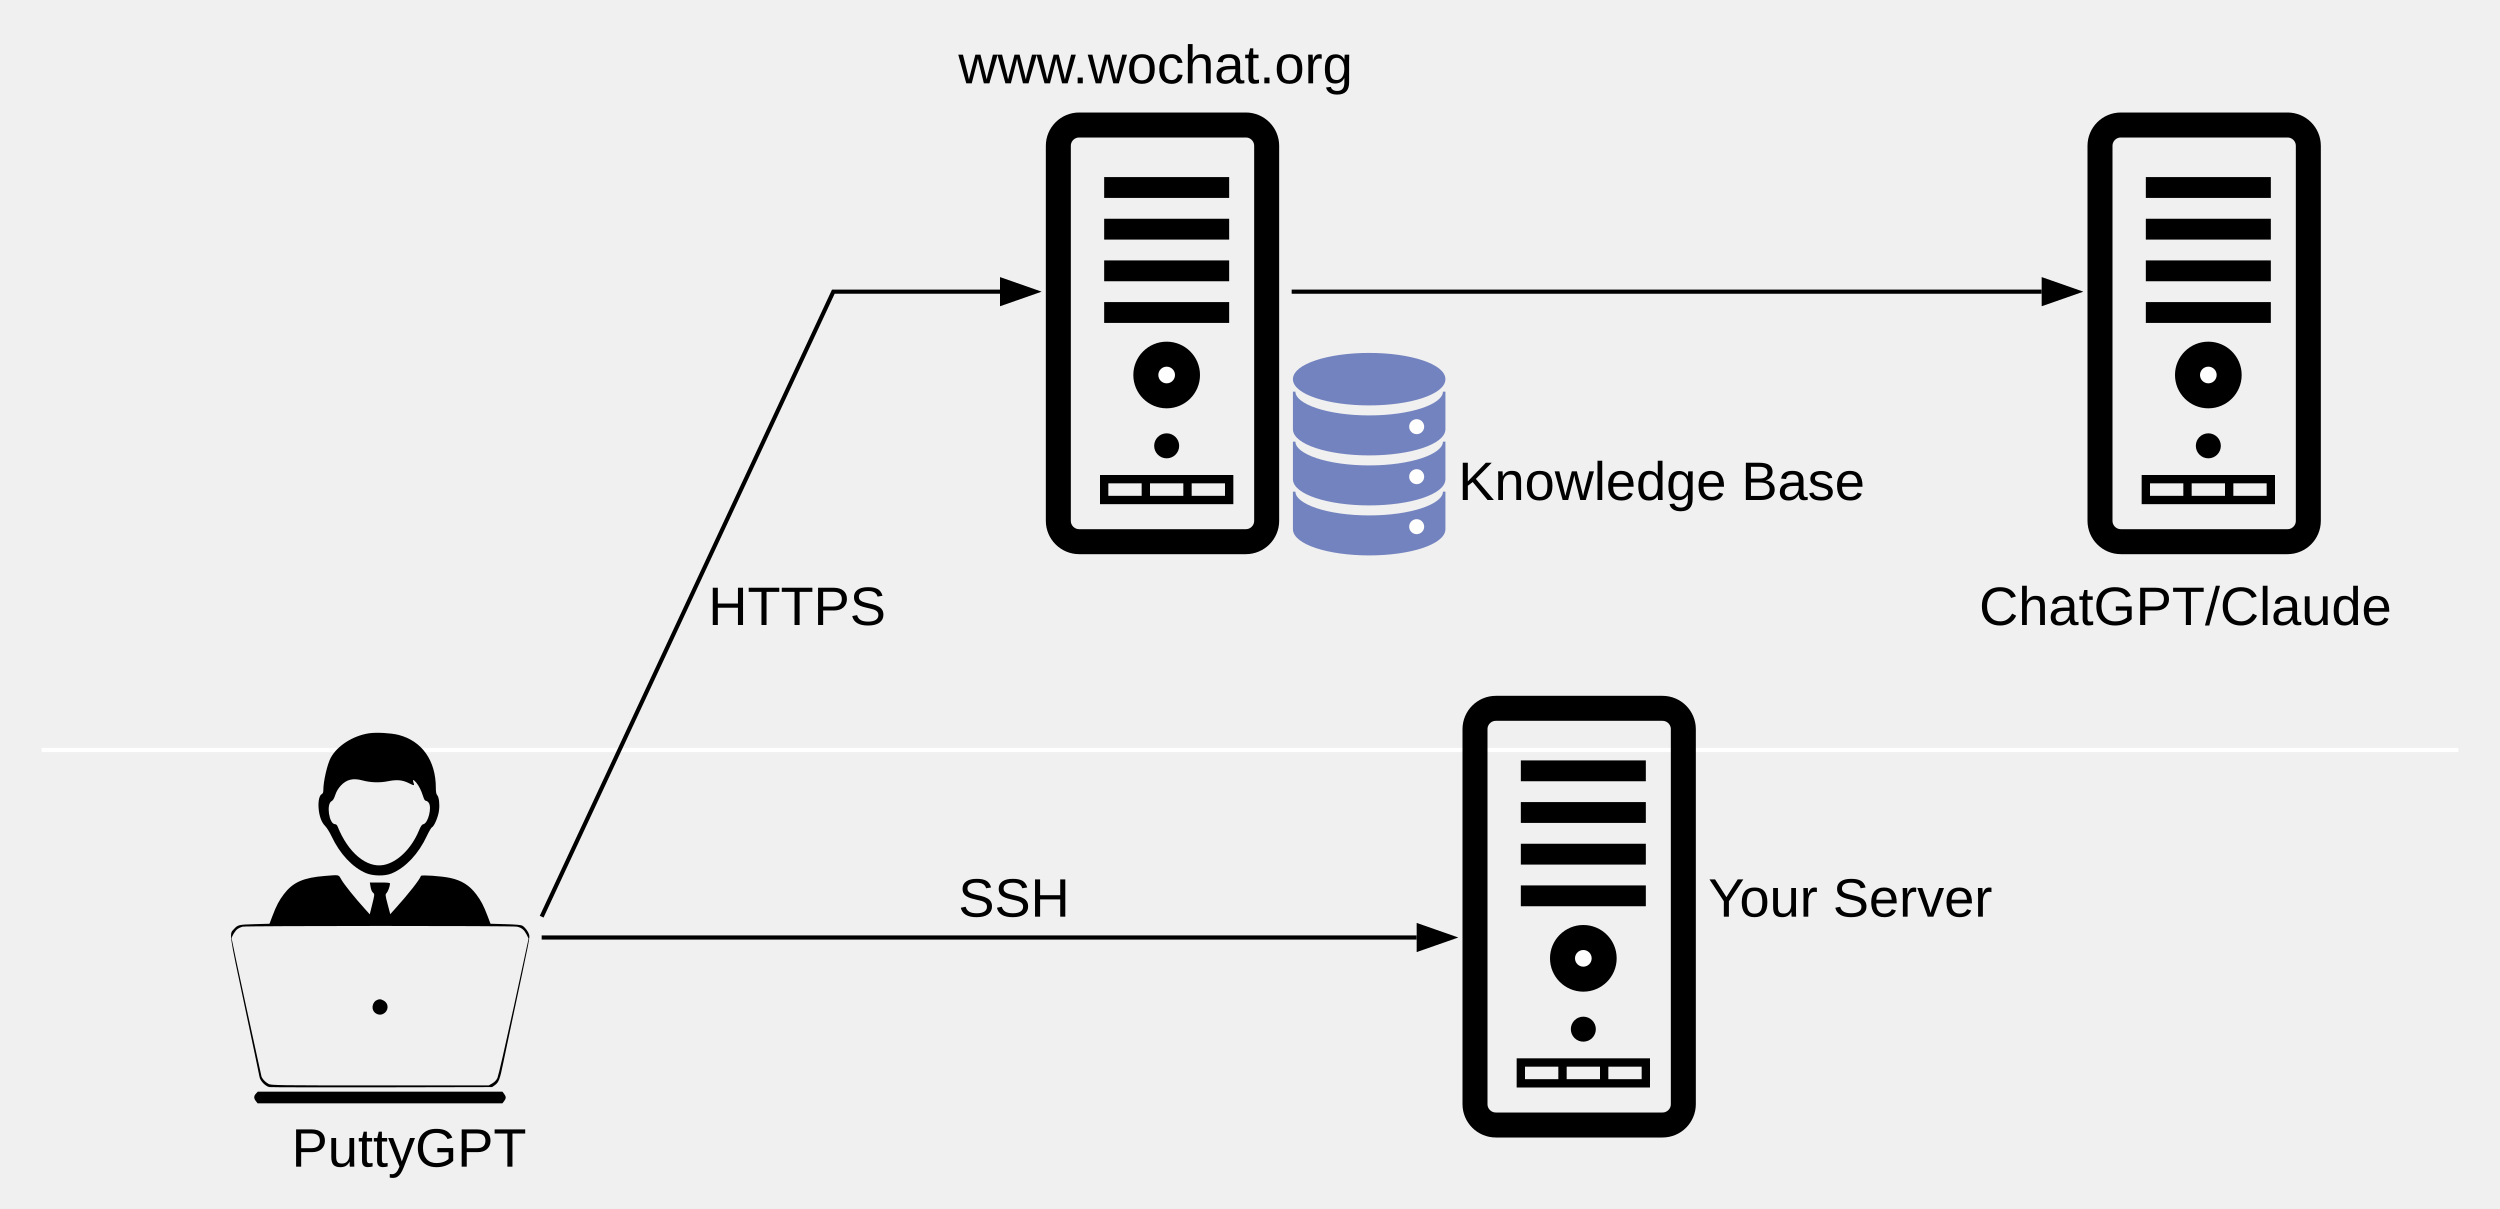
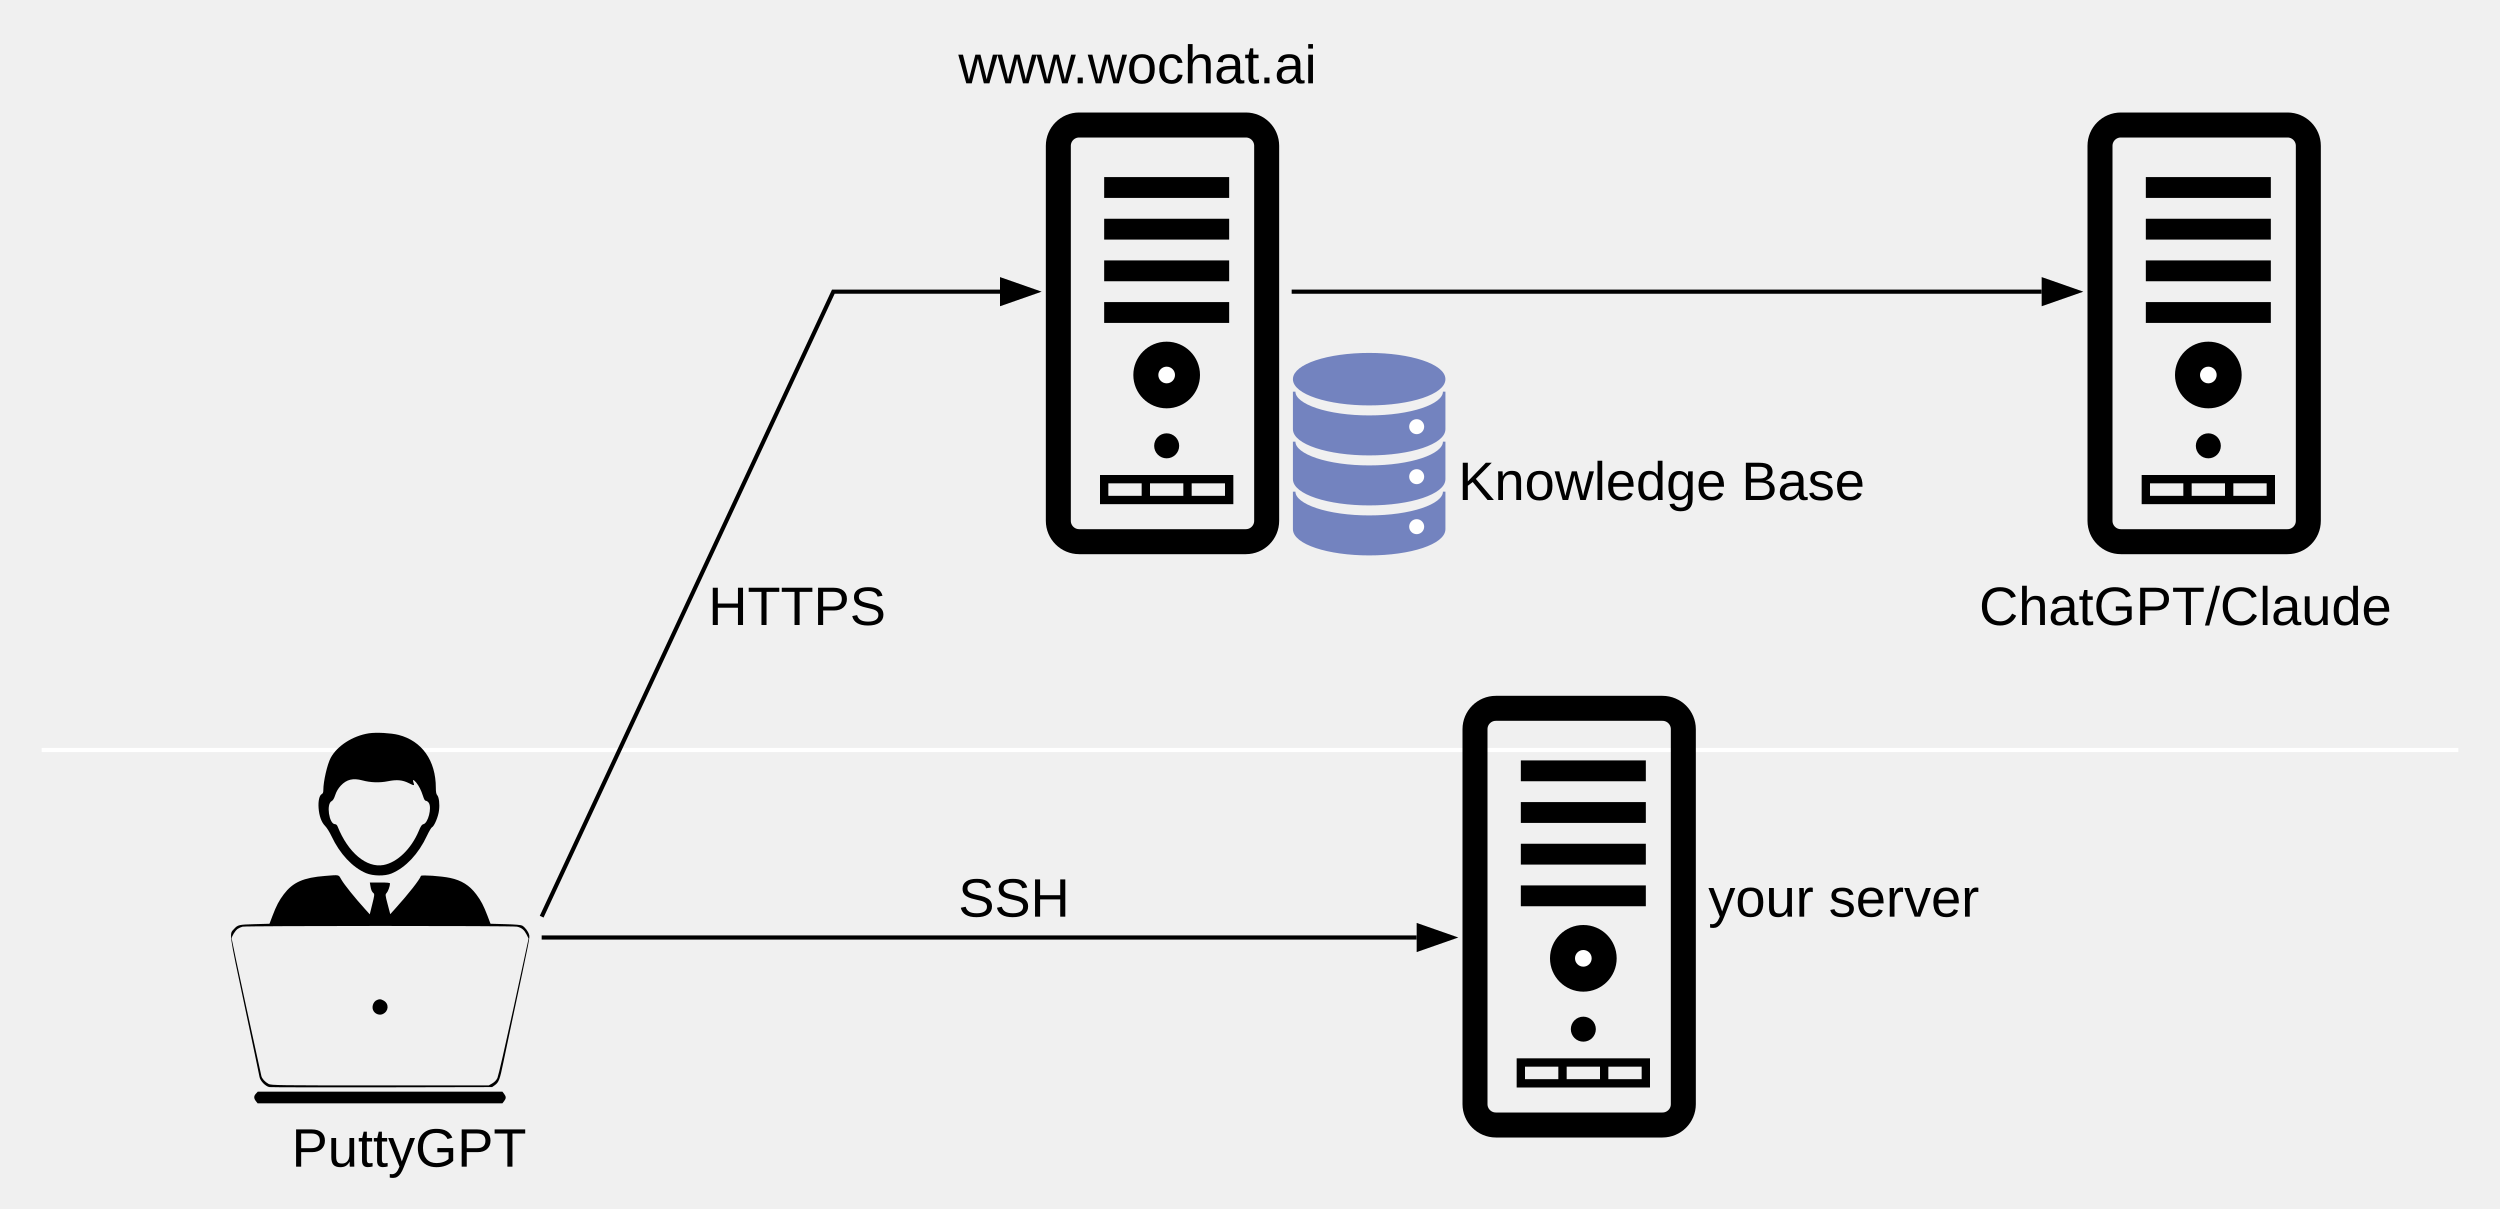
<svg xmlns="http://www.w3.org/2000/svg" version="1.1" width="600" height="290">
  <defs>
    <marker id="arrowhead" markerWidth="10" markerHeight="7" refX="0" refY="3.5" orient="auto">
      <polygon points="0 0, 10 3.5, 0 7" />
    </marker>
  </defs>
  <path d="M 10 180 h 580" stroke="#FFFFFF" stroke-width="1" fill="none" />
  <g transform="translate(0, -10)">
    <path d="M 130 235 H 340" stroke="#000000" stroke-width="1" fill="none" marker-end="url(#arrowhead)" />
    <path d="M 130 230 L 200 80 H 240" stroke="#000000" stroke-width="1" fill="none" marker-end="url(#arrowhead)" />
    <path d="M 310 80 H 490" stroke="#000000" stroke-width="1" fill="none" marker-end="url(#arrowhead)" />
    <text x="70" y="290" style="font-size:13px;font-family:'Arial'">PuttyGPT</text>
    <text x="170" y="160" style="font-size:13px;font-family:'Arial'">HTTPS</text>
    <text x="230" y="230" style="font-size:13px;font-family:'Arial'">SSH</text>
-     <text x="230" y="30" style="font-size:13px;font-family:'Arial'">www.wochat.org</text>
+     <text x="230" y="30" style="font-size:13px;font-family:'Arial'">www.wochat.ai</text>
    <text x="350" y="130" style="font-size:13px;font-family:'Arial'">Knowledge Base</text>
-     <text x="410" y="230" style="font-size:13px;font-family:'Arial'">Your Server</text>
+     <text x="410" y="230" style="font-size:13px;font-family:'Arial'">your server</text>
    <text x="475" y="160" style="font-size:13px;font-family:'Arial'">ChatGPT/Claude</text>
    <g transform="translate(250, 20)">
      <path d="M 9 20 h 40 a 5 5 0 0 1 5 5 v 90 a 5 5 0 0 1 -5 5 h -40 a 5 5 0 0 1 -5 -5 v -90 a 5 5 0 0 1 5 -5" stroke="#000000" stroke-width="6" fill="none" />
      <path d="M 15 35 h 30" stroke="#000000" stroke-width="5" fill="none" />
      <path d="M 15 45 h 30" stroke="#000000" stroke-width="5" fill="none" />
      <path d="M 15 55 h 30" stroke="#000000" stroke-width="5" fill="none" />
      <path d="M 15 65 h 30" stroke="#000000" stroke-width="5" fill="none" />
      <circle cx="30" cy="80" r="8" fill="#000000" />
      <circle cx="30" cy="80" r="2" fill="#FFFFFF" />
      <circle cx="30" cy="97" r="3" fill="#000000" />
      <rect x="15" y="105" width="30" height="5" style="fill:none;stroke:#000000;stroke-width:2" />
      <path d="M 25 105 v 5" stroke="#000000" stroke-width="2" fill="none" />
      <path d="M 35 105 v 5" stroke="#000000" stroke-width="2" fill="none" />
    </g>
    <g transform="translate(310, 95) scale(0.6,0.6)">
      <ellipse cx="31" cy="10" rx="30" ry="10" style="fill:rgb(115,131,191);stroke:rgb(115,131,191);stroke-width:1" />
      <path d="M 1 15 a 30 10 0 0 0 60 0 v 15 a 30 10 0 0 1 -60 0 v -15" stroke="rgb(115,131,191)" stroke-width="1" fill="rgb(115,131,191)" />
      <path d="M 1 35 a 30 10 0 0 0 60 0 v 15 a 30 10 0 0 1 -60 0 v -15" stroke="rgb(115,131,191)" stroke-width="1" fill="rgb(115,131,191)" />
      <path d="M 1 55 a 30 10 0 0 0 60 0 v 15 a 30 10 0 0 1 -60 0 v -15" stroke="rgb(115,131,191)" stroke-width="1" fill="rgb(115,131,191)" />
      <circle cx="50" cy="29" r="3" fill="#FFFFFF" />
      <circle cx="50" cy="49" r="3" fill="#FFFFFF" />
      <circle cx="50" cy="69" r="3" fill="#FFFFFF" />
    </g>
    <g transform="translate(500, 20)">
      <path d="M 9 20 h 40 a 5 5 0 0 1 5 5 v 90 a 5 5 0 0 1 -5 5 h -40 a 5 5 0 0 1 -5 -5 v -90 a 5 5 0 0 1 5 -5" stroke="#000000" stroke-width="6" fill="none" />
      <path d="M 15 35 h 30" stroke="#000000" stroke-width="5" fill="none" />
      <path d="M 15 45 h 30" stroke="#000000" stroke-width="5" fill="none" />
      <path d="M 15 55 h 30" stroke="#000000" stroke-width="5" fill="none" />
      <path d="M 15 65 h 30" stroke="#000000" stroke-width="5" fill="none" />
      <circle cx="30" cy="80" r="8" fill="#000000" />
      <circle cx="30" cy="80" r="2" fill="#FFFFFF" />
      <circle cx="30" cy="97" r="3" fill="#000000" />
      <rect x="15" y="105" width="30" height="5" style="fill:none;stroke:#000000;stroke-width:2" />
      <path d="M 25 105 v 5" stroke="#000000" stroke-width="2" fill="none" />
      <path d="M 35 105 v 5" stroke="#000000" stroke-width="2" fill="none" />
    </g>
    <g transform="translate(350, 160)">
      <path d="M 9 20 h 40 a 5 5 0 0 1 5 5 v 90 a 5 5 0 0 1 -5 5 h -40 a 5 5 0 0 1 -5 -5 v -90 a 5 5 0 0 1 5 -5" stroke="#000000" stroke-width="6" fill="none" />
      <path d="M 15 35 h 30" stroke="#000000" stroke-width="5" fill="none" />
      <path d="M 15 45 h 30" stroke="#000000" stroke-width="5" fill="none" />
      <path d="M 15 55 h 30" stroke="#000000" stroke-width="5" fill="none" />
      <path d="M 15 65 h 30" stroke="#000000" stroke-width="5" fill="none" />
      <circle cx="30" cy="80" r="8" fill="#000000" />
      <circle cx="30" cy="80" r="2" fill="#FFFFFF" />
      <circle cx="30" cy="97" r="3" fill="#000000" />
      <rect x="15" y="105" width="30" height="5" style="fill:none;stroke:#000000;stroke-width:2" />
      <path d="M 25 105 v 5" stroke="#000000" stroke-width="2" fill="none" />
      <path d="M 35 105 v 5" stroke="#000000" stroke-width="2" fill="none" />
    </g>
    <g transform="translate(40,280) scale(0.02,-0.02)" fill="#000000" stroke="none">
      <path d="M2425 4700 c-194 -31 -379 -150 -457 -295 -41 -78 -88 -281 -88 -385 0 -29 -5 -42 -20 -50 -28 -15 -43 -83 -37 -165 7 -97 34 -172 78 -216 21 -21 55 -76 77 -123 100 -213 252 -375 415 -444 84 -35 225 -37 305 -4 170 71 324 234 427 456 24 51 51 96 59 99 26 10 76 128 84 201 10 79 0 161 -23 186 -10 11 -15 38 -15 87 0 326 -166 561 -447 634 -90 23 -268 33 -358 19z m-75 -565 c96 -26 205 -30 304 -10 111 22 175 16 255 -24 63 -32 68 -31 51 13 -13 35 3 33 35 -5 33 -41 58 -90 81 -161 13 -42 23 -58 36 -58 9 0 25 -11 34 -25 38 -58 -9 -243 -65 -255 -19 -4 -31 -22 -56 -82 -91 -216 -258 -377 -422 -408 -205 -38 -427 149 -552 463 -7 17 -18 27 -31 27 -71 0 -107 243 -41 276 17 9 30 31 44 74 14 43 35 78 66 112 70 75 147 94 261 63z" />
      <path d="M1902 2989 c-261 -20 -388 -76 -497 -221 -58 -77 -88 -135 -135 -258 l-36 -95 -180 -5 c-188 -5 -200 -8 -245 -57 -59 -64 -66 -17 125 -917 96 -451 177 -838 180 -859 9 -49 72 -113 118 -122 18 -3 627 -4 1353 -3 l1320 3 33 23 c48 35 60 66 102 271 21 102 63 303 94 446 230 1079 225 1053 215 1089 -11 39 -49 90 -83 109 -13 8 -86 14 -200 17 l-180 5 -36 95 c-47 123 -77 181 -135 258 -81 108 -177 168 -314 197 -103 22 -345 39 -350 24 -15 -46 -153 -221 -312 -397 l-56 -62 -31 118 c-30 114 -30 118 -12 137 17 18 40 83 40 113 0 9 -31 12 -121 12 l-121 0 7 -42 c8 -48 17 -69 38 -87 13 -10 10 -28 -16 -132 l-30 -121 -61 68 c-118 130 -245 289 -278 346 -37 65 -20 61 -196 47z m2302 -609 c56 -12 87 -39 115 -94 l24 -49 -177 -816 c-99 -455 -186 -834 -197 -857 -13 -27 -35 -49 -62 -65 l-42 -24 -1305 0 c-1222 0 -1307 1 -1337 18 -43 23 -81 65 -87 97 -3 14 -84 386 -181 827 -96 441 -175 810 -175 820 0 27 41 93 71 116 15 10 42 23 60 27 48 11 3245 12 3293 0z" />
      <path d="M2524 1500 c-49 -20 -70 -93 -39 -136 23 -34 69 -49 105 -34 77 32 82 128 10 165 -32 17 -45 18 -76 5z" />
      <path d="M1072 377 c-28 -29 -28 -57 -1 -91 l20 -26 1469 0 1469 0 20 26 c26 34 26 54 0 88 l-20 26 -1468 0 -1468 0 -21 -23z" />
    </g>
  </g>
</svg>
